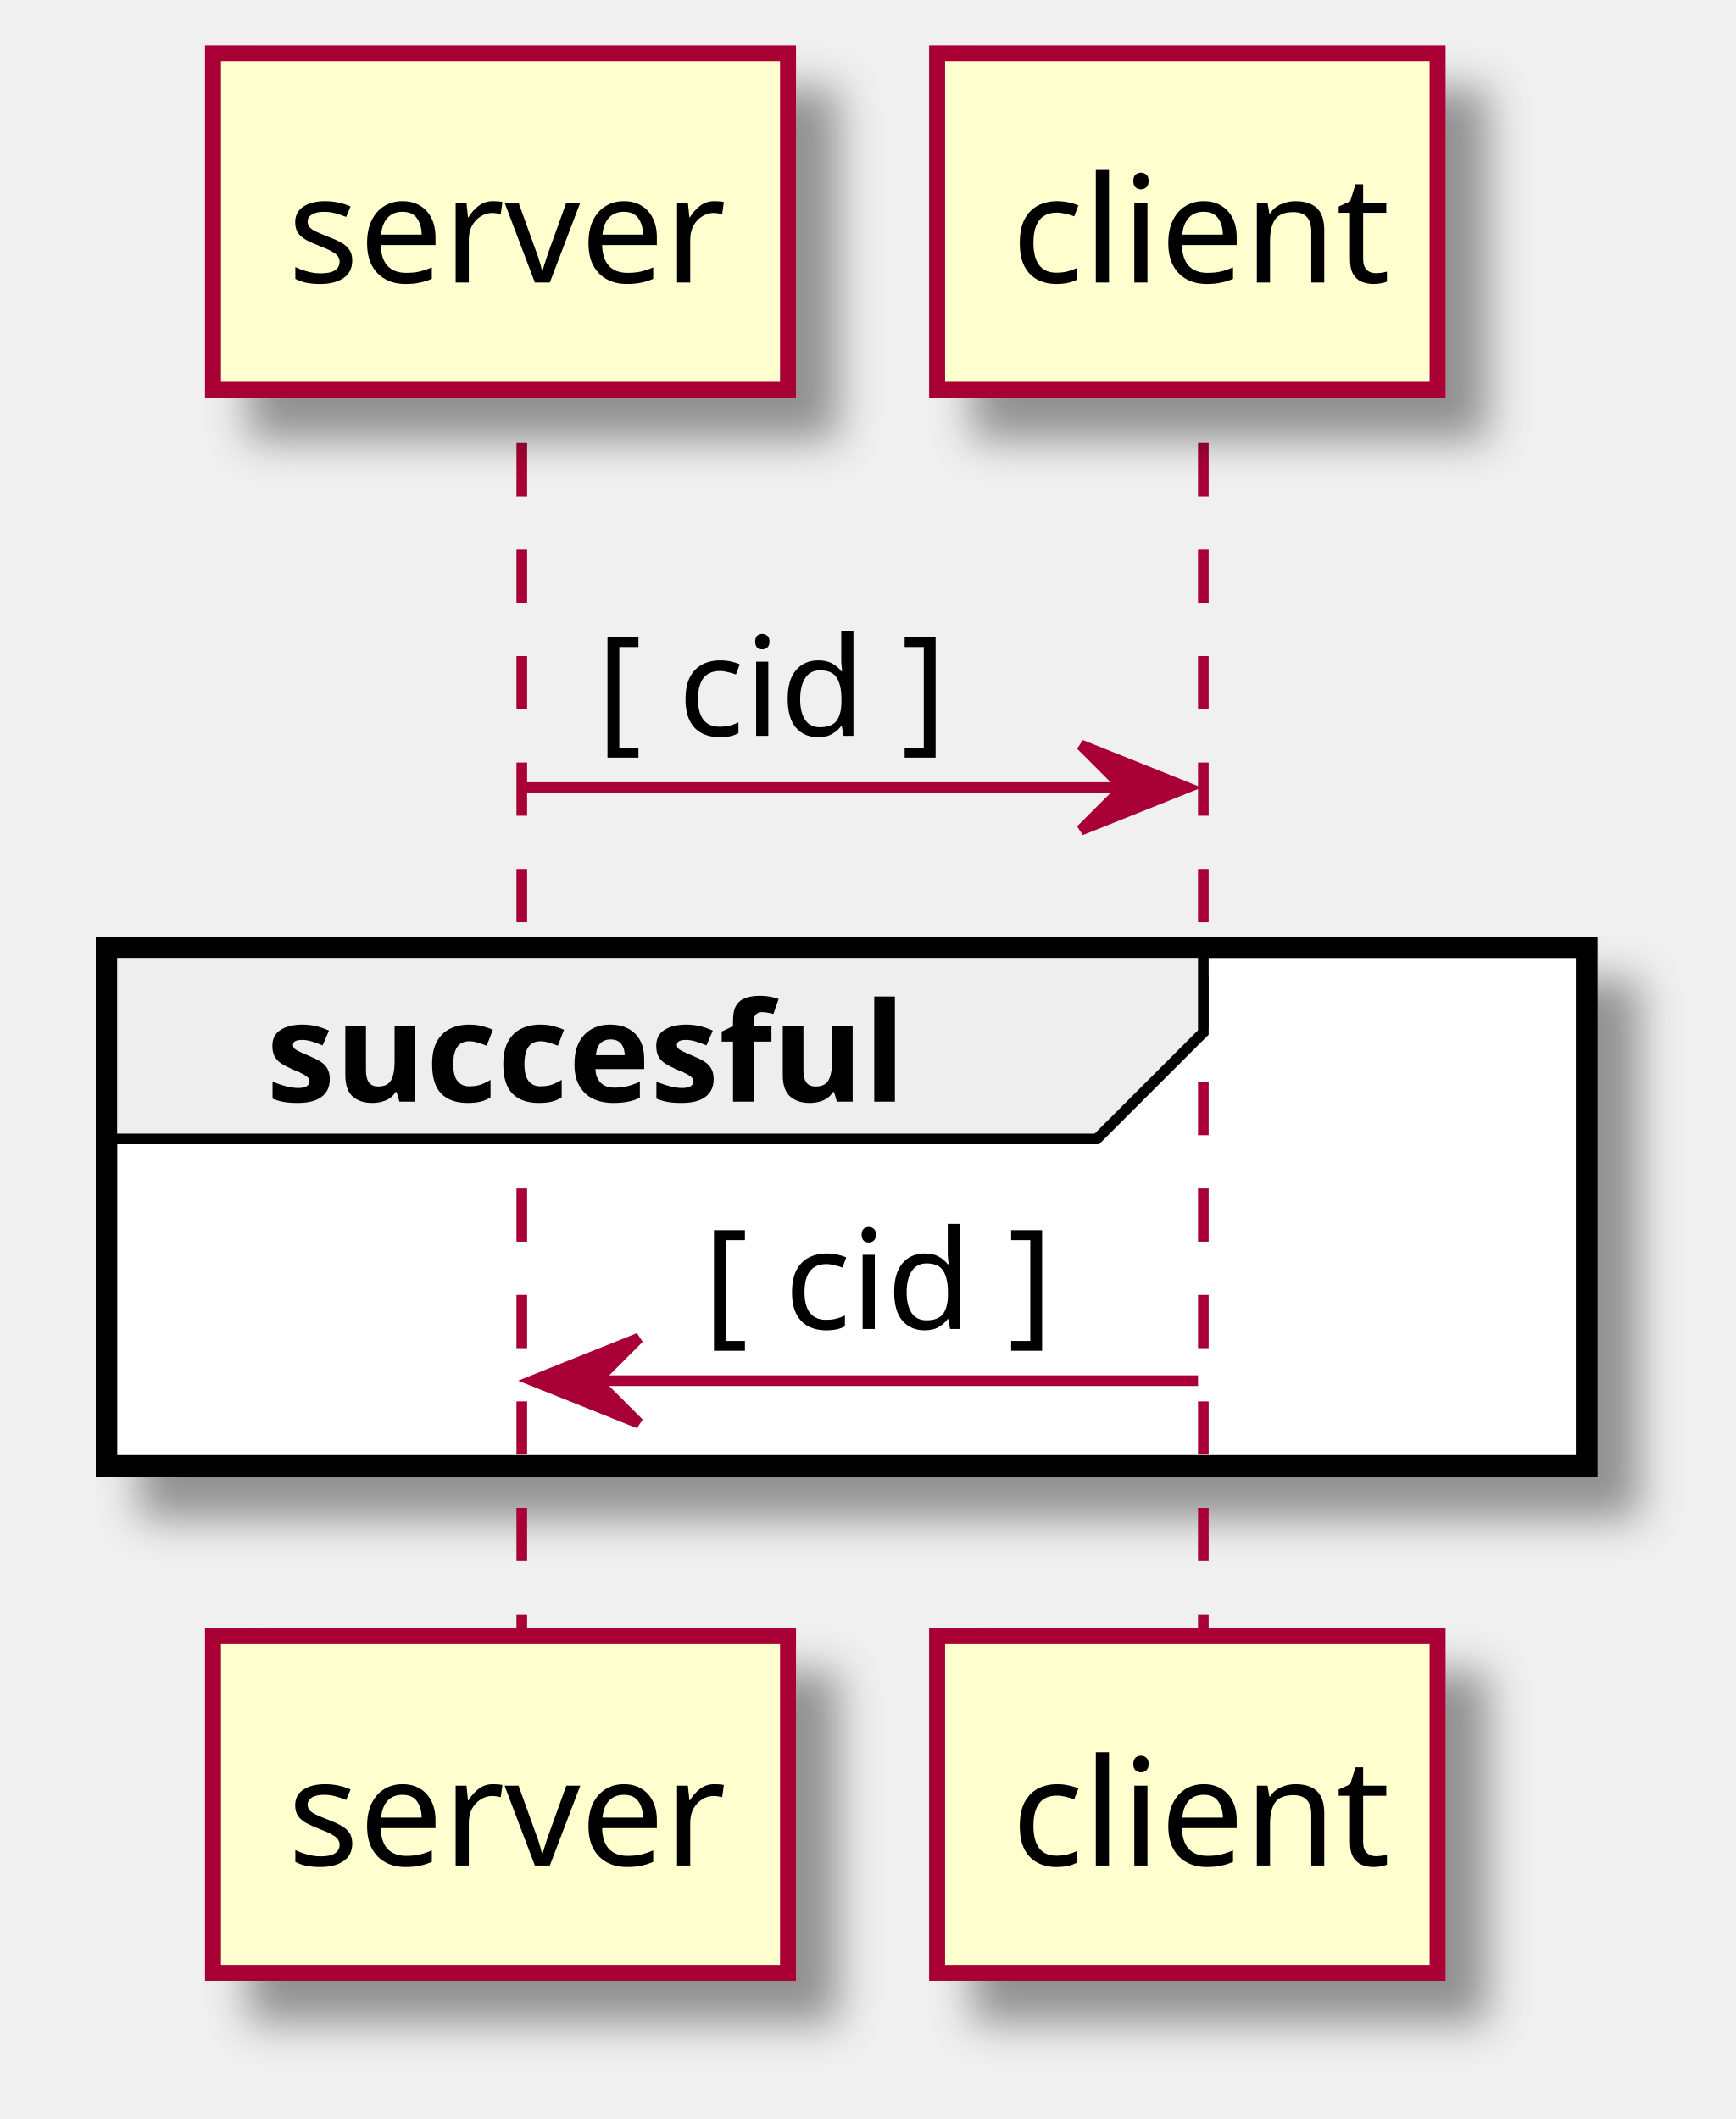
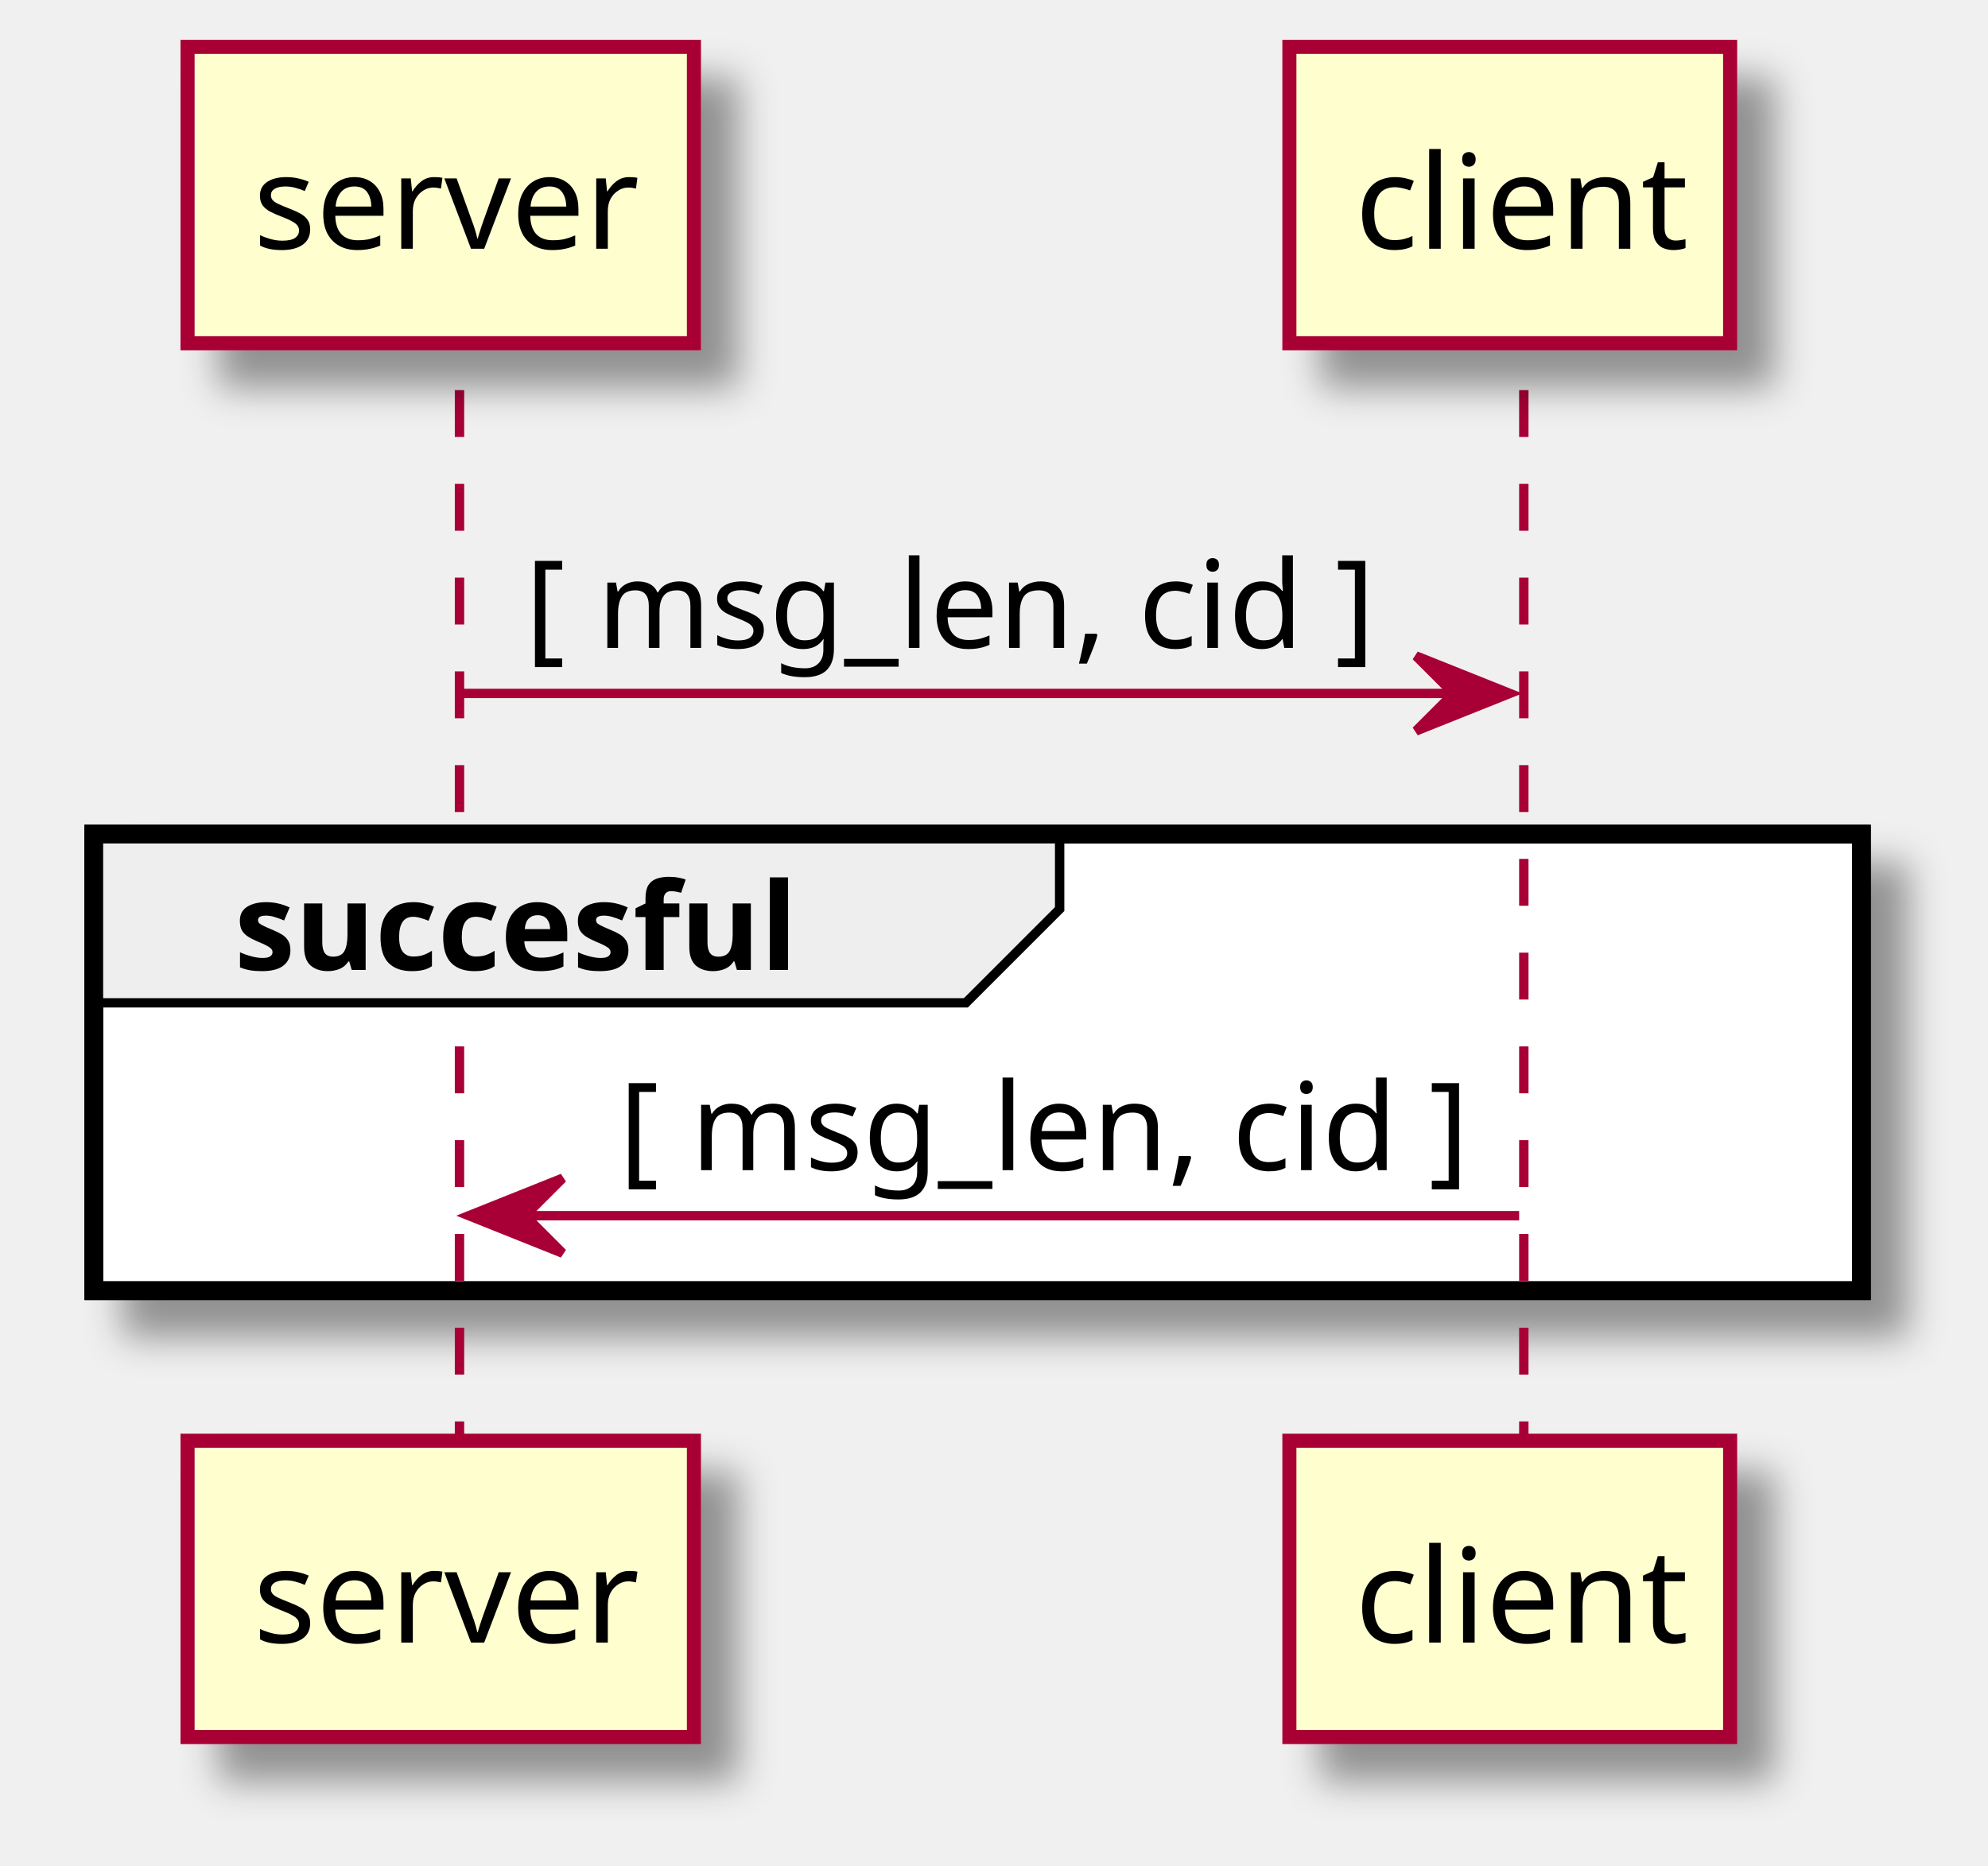
- <svg xmlns="http://www.w3.org/2000/svg" contentScriptType="application/ecmascript" contentStyleType="text/css" height="199px" preserveAspectRatio="none" style="width:163px;height:199px;background:#FFFFFF;" version="1.1" viewBox="0 0 163 199" width="163px" zoomAndPan="magnify">
+ <svg xmlns="http://www.w3.org/2000/svg" contentScriptType="application/ecmascript" contentStyleType="text/css" height="199px" preserveAspectRatio="none" style="width:212px;height:199px;background:#FFFFFF;" version="1.1" viewBox="0 0 212 199" width="212px" zoomAndPan="magnify">
  <defs>
-     <filter height="300%" id="fgoe65mtje4y" width="300%" x="-1" y="-1">
+     <filter height="300%" id="fn9yze8fl7rds" width="300%" x="-1" y="-1">
      <feGaussianBlur result="blurOut" stdDeviation="2.0" />
      <feColorMatrix in="blurOut" result="blurOut2" type="matrix" values="0 0 0 0 0 0 0 0 0 0 0 0 0 0 0 0 0 0 .4 0" />
      <feOffset dx="4.0" dy="4.0" in="blurOut2" result="blurOut3" />
      <feBlend in="SourceGraphic" in2="blurOut3" mode="normal" />
    </filter>
  </defs>
  <g>
-     <rect fill="#FFFFFF" filter="url(#fgoe65mtje4y)" height="48.703" style="stroke:#000000;stroke-width:2.0;" width="139" x="10" y="88.961" />
+     <rect fill="#FFFFFF" filter="url(#fn9yze8fl7rds)" height="48.703" style="stroke:#000000;stroke-width:2.0;" width="188.5" x="10" y="88.961" />
    <line style="stroke:#A80036;stroke-width:1.0;stroke-dasharray:5.0,5.0;" x1="49" x2="49" y1="41.609" y2="154.664" />
-     <line style="stroke:#A80036;stroke-width:1.0;stroke-dasharray:5.0,5.0;" x1="113" x2="113" y1="41.609" y2="154.664" />
-     <rect fill="#FEFECE" filter="url(#fgoe65mtje4y)" height="31.609" style="stroke:#A80036;stroke-width:1.5;" width="54" x="20" y="5" />
+     <line style="stroke:#A80036;stroke-width:1.0;stroke-dasharray:5.0,5.0;" x1="162.5" x2="162.5" y1="41.609" y2="154.664" />
+     <rect fill="#FEFECE" filter="url(#fn9yze8fl7rds)" height="31.609" style="stroke:#A80036;stroke-width:1.5;" width="54" x="20" y="5" />
    <text fill="#000000" font-family="sans-serif" font-size="14" lengthAdjust="spacing" textLength="40" x="27" y="26.533">server</text>
-     <rect fill="#FEFECE" filter="url(#fgoe65mtje4y)" height="31.609" style="stroke:#A80036;stroke-width:1.5;" width="54" x="20" y="153.664" />
+     <rect fill="#FEFECE" filter="url(#fn9yze8fl7rds)" height="31.609" style="stroke:#A80036;stroke-width:1.5;" width="54" x="20" y="153.664" />
    <text fill="#000000" font-family="sans-serif" font-size="14" lengthAdjust="spacing" textLength="40" x="27" y="175.197">server</text>
-     <rect fill="#FEFECE" filter="url(#fgoe65mtje4y)" height="31.609" style="stroke:#A80036;stroke-width:1.5;" width="47" x="88" y="5" />
-     <text fill="#000000" font-family="sans-serif" font-size="14" lengthAdjust="spacing" textLength="33" x="95" y="26.533">client</text>
-     <rect fill="#FEFECE" filter="url(#fgoe65mtje4y)" height="31.609" style="stroke:#A80036;stroke-width:1.5;" width="47" x="88" y="153.664" />
-     <text fill="#000000" font-family="sans-serif" font-size="14" lengthAdjust="spacing" textLength="33" x="95" y="175.197">client</text>
-     <polygon fill="#A80036" points="101.5,69.961,111.5,73.961,101.5,77.961,105.5,73.961" style="stroke:#A80036;stroke-width:1.0;" />
-     <line style="stroke:#A80036;stroke-width:1.0;" x1="49" x2="107.5" y1="73.961" y2="73.961" />
-     <text fill="#000000" font-family="sans-serif" font-size="13" lengthAdjust="spacing" textLength="33" x="56" y="69.105">[ cid ]</text>
+     <rect fill="#FEFECE" filter="url(#fn9yze8fl7rds)" height="31.609" style="stroke:#A80036;stroke-width:1.5;" width="47" x="137.5" y="5" />
+     <text fill="#000000" font-family="sans-serif" font-size="14" lengthAdjust="spacing" textLength="33" x="144.5" y="26.533">client</text>
+     <rect fill="#FEFECE" filter="url(#fn9yze8fl7rds)" height="31.609" style="stroke:#A80036;stroke-width:1.5;" width="47" x="137.5" y="153.664" />
+     <text fill="#000000" font-family="sans-serif" font-size="14" lengthAdjust="spacing" textLength="33" x="144.5" y="175.197">client</text>
+     <polygon fill="#A80036" points="151,69.961,161,73.961,151,77.961,155,73.961" style="stroke:#A80036;stroke-width:1.0;" />
+     <line style="stroke:#A80036;stroke-width:1.0;" x1="49" x2="157" y1="73.961" y2="73.961" />
+     <text fill="#000000" font-family="sans-serif" font-size="13" lengthAdjust="spacing" textLength="90" x="56" y="69.105">[ msg_len, cid ]</text>
    <path d="M10,88.961 L113,88.961 L113,96.961 L103,106.961 L10,106.961 L10,88.961 " fill="#EEEEEE" style="stroke:#000000;stroke-width:1.0;" />
-     <rect fill="none" height="48.703" style="stroke:#000000;stroke-width:2.0;" width="139" x="10" y="88.961" />
+     <rect fill="none" height="48.703" style="stroke:#000000;stroke-width:2.0;" width="188.5" x="10" y="88.961" />
    <text fill="#000000" font-family="sans-serif" font-size="13" font-weight="bold" lengthAdjust="spacing" textLength="58" x="25" y="103.456">succesful</text>
    <polygon fill="#A80036" points="60,125.664,50,129.664,60,133.664,56,129.664" style="stroke:#A80036;stroke-width:1.0;" />
-     <line style="stroke:#A80036;stroke-width:1.0;" x1="54" x2="112.5" y1="129.664" y2="129.664" />
-     <text fill="#000000" font-family="sans-serif" font-size="13" lengthAdjust="spacing" textLength="33" x="66" y="124.808">[ cid ]</text>
+     <line style="stroke:#A80036;stroke-width:1.0;" x1="54" x2="162" y1="129.664" y2="129.664" />
+     <text fill="#000000" font-family="sans-serif" font-size="13" lengthAdjust="spacing" textLength="90" x="66" y="124.808">[ msg_len, cid ]</text>
  </g>
</svg>
